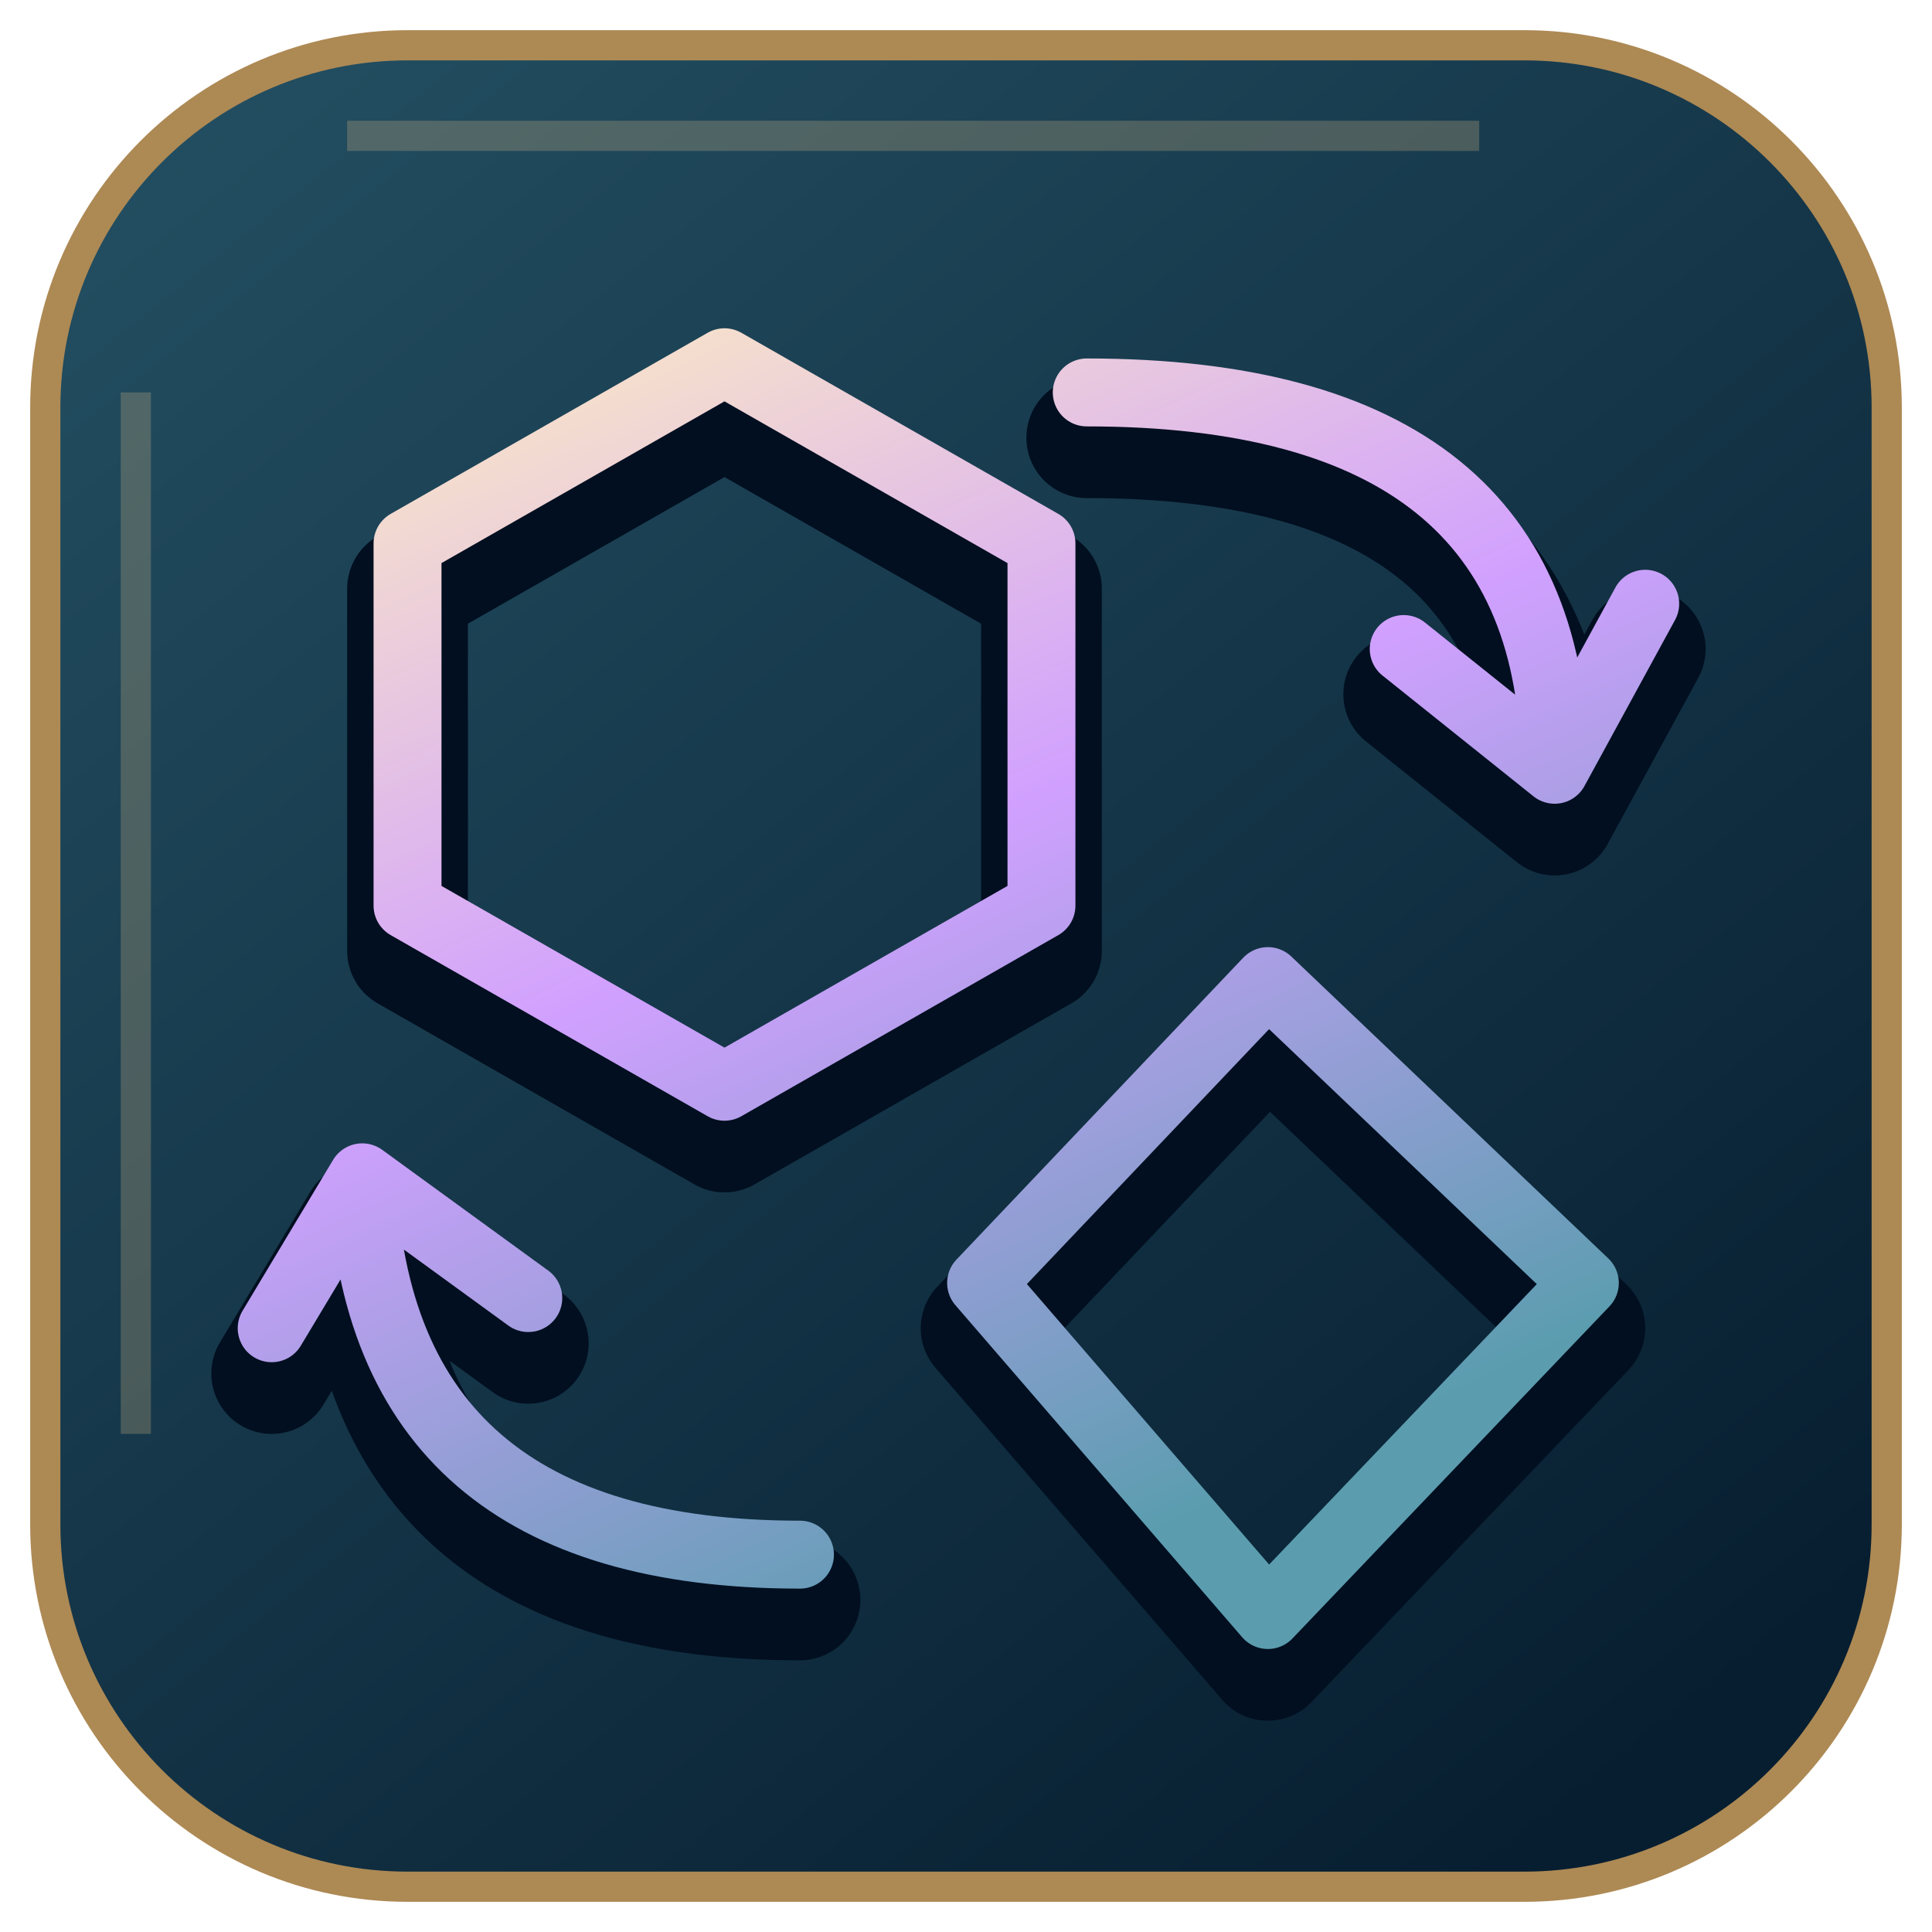
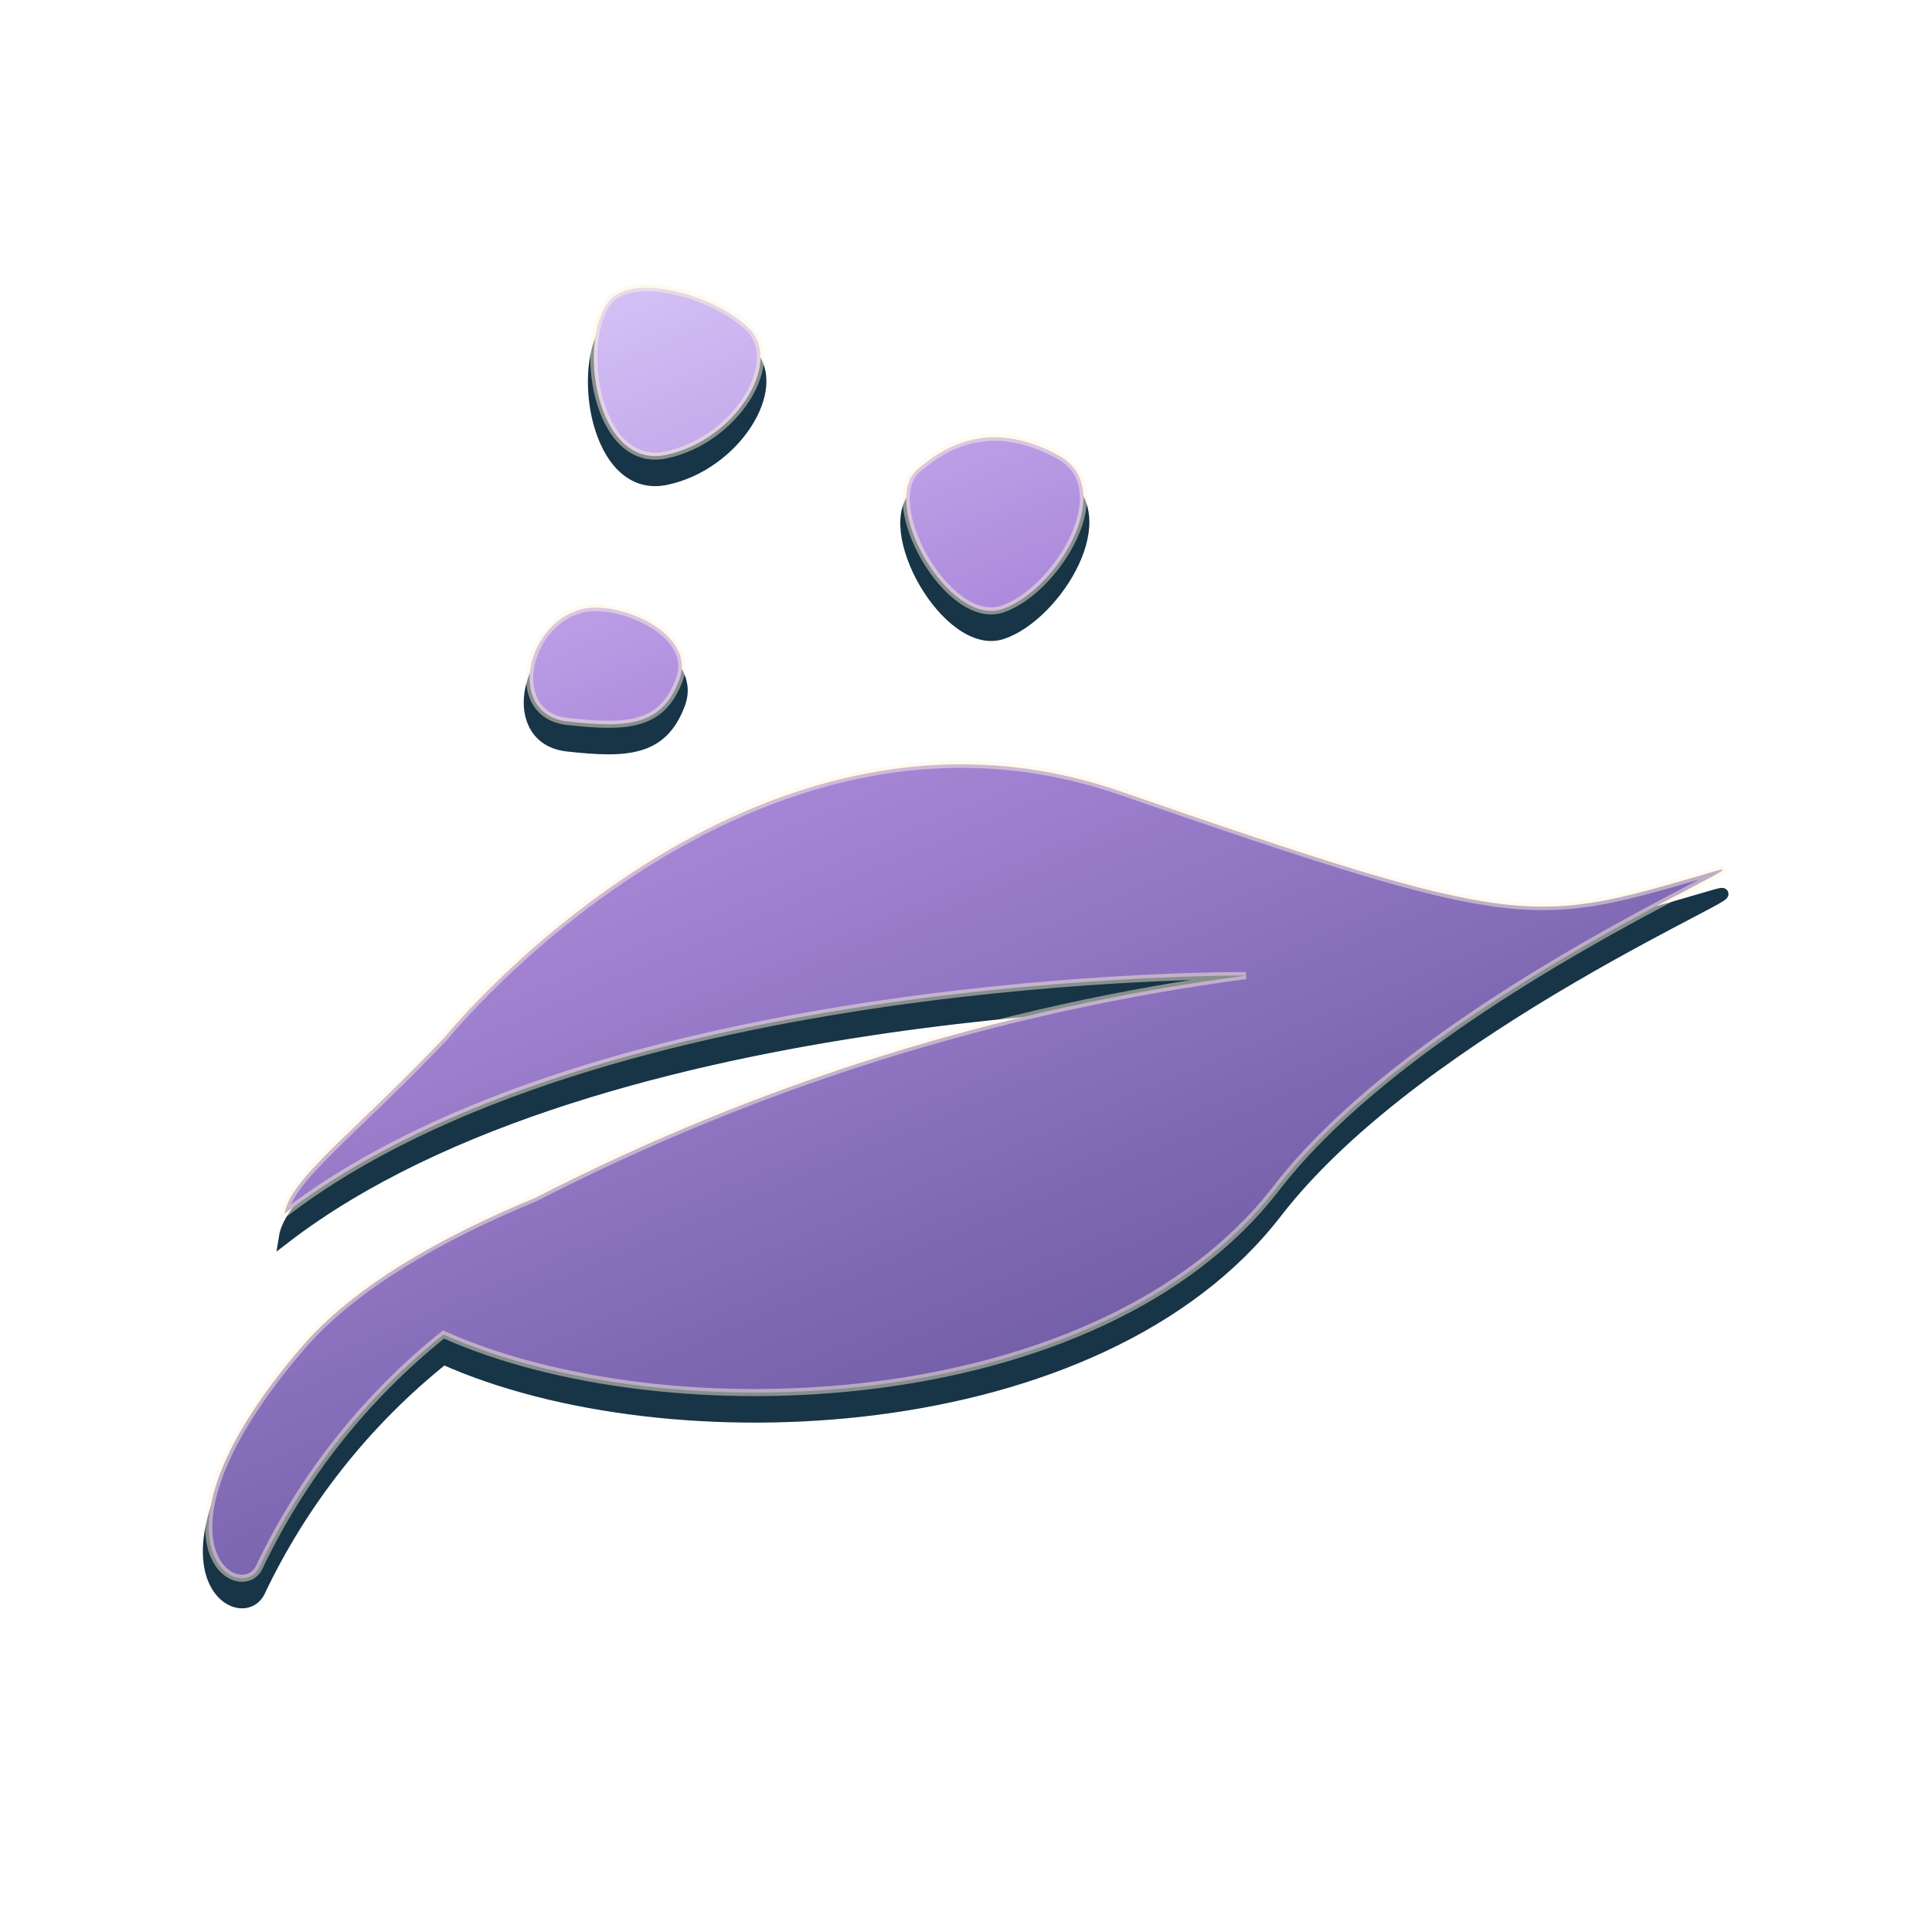
- <svg xmlns="http://www.w3.org/2000/svg" width="128" height="128" viewBox="0 0 128 128">
+ <svg xmlns="http://www.w3.org/2000/svg" width="384" height="384" viewBox="0 0 120 120">
  <defs>
-     <linearGradient id="fond" x2="0.8" y2="1">
-       <stop stop-color="#245063" />
-       <stop offset="1" stop-color="#071e30" />
+     <linearGradient id="bronze" x1="0" y1="0" x2=".25" y2="1">
+       <stop stop-color="#fff0c7" />
+       <stop offset=".3" stop-color="#d8b37c" />
+       <stop offset=".65" stop-color="#9b7449" />
+       <stop offset="1" stop-color="#e1c396" />
    </linearGradient>
-     <linearGradient id="metal" x2="0.5" y2="1">
-       <stop stop-color="#fff0bf" />
-       <stop offset="0.5" stop-color="#d1a0ff" />
-       <stop offset="1" stop-color="#5b9daf" />
+     <linearGradient id="email" x1=".2" y1="0" x2=".75" y2="1">
+       <stop stop-color="#73c9c8" />
+       <stop offset=".36" stop-color="#328b98" />
+       <stop offset="1" stop-color="#184a60" />
    </linearGradient>
+     <linearGradient id="profond" x2=".4" y2="1">
+       <stop stop-color="#32667b" />
+       <stop offset="1" stop-color="#19394f" />
+     </linearGradient>
+     <linearGradient id="ivoire" x2=".4" y2="1">
+       <stop stop-color="#fff9e9" />
+       <stop offset="1" stop-color="#ded4bd" />
+     </linearGradient>
+     <linearGradient id="violet" x2=".5" y2="1">
+       <stop stop-color="#e4d5ff" />
+       <stop offset=".4" stop-color="#ad8cdd" />
+       <stop offset="1" stop-color="#65549b" />
+     </linearGradient>
+     <linearGradient id="argent" x2=".5" y2="1">
+       <stop stop-color="#f3f3ec" />
+       <stop offset=".4" stop-color="#b5c3ce" />
+       <stop offset="1" stop-color="#667991" />
+     </linearGradient>
+     <radialGradient id="ambre" cx=".3" cy=".2" r=".9">
+       <stop stop-color="#fff3ad" />
+       <stop offset=".35" stop-color="#efbc54" />
+       <stop offset=".7" stop-color="#b77728" />
+       <stop offset="1" stop-color="#795021" />
+     </radialGradient>
+     <radialGradient id="verre" cx=".3" cy=".25" r=".85">
+       <stop stop-color="#b9f6ef" />
+       <stop offset=".4" stop-color="#5bd5d9" />
+       <stop offset="1" stop-color="#226e8b" />
+     </radialGradient>
  </defs>
-   <rect x="3" y="3" width="122" height="122" rx="24" fill="url(#fond)" stroke="#ad8954" stroke-width="2" />
-   <path d="M23 9H98M9 26V95" fill="none" stroke="#e5c388" stroke-opacity=".25" stroke-width="2" />
-   <g fill="none" stroke="#010f20" stroke-width="8" stroke-linecap="round" stroke-linejoin="round" transform="translate(0 3)">
-     <path d="M27 36 48 24 69 36v24L48 72 27 60ZM65 85l19-20 21 20-21 22ZM72 26q31 0 31 25m-10-8 10 8 6-11M53 103q-28 0-29-25m-6 10 6-10 11 8" />
+   <g transform="translate(13 12.3164) scale(0.367188)">
+     <path d="M180.478,171.552C150.6,210.309,77.32,213.179,39.615,196.28a112.15,112.15,0,0,0-31.2,39.446c-3.316,6.489-20.893-4.4,7.015-37.127,8.869-10.4,23.655-18.8,39.7-25.429a369.6,369.6,0,0,1,120.212-37.607s-109.117-.821-162.608,40.29c0.933-5.99,11.356-13.306,27.222-30.007,0,0,51.128-63.252,114.162-41.44,68.893,23.838,69.619,22.495,100.641,13.491C265.286,114.84,205.13,139.578,180.478,171.552ZM134.07,73.6c-9.082,2.966-20.907-17.993-14.23-23.717,5.667-4.857,13.193-7.988,23.717-2.372S143.152,70.636,134.07,73.6ZM77.151,47.514c-11.763,2.378-15.026-19.44-9.487-26.088,4.048-4.857,18.012-.98,23.716,4.743S88.914,45.136,77.151,47.514Zm2.372,37.946C76.607,93.4,70.7,93.708,60.549,92.576s-7.26-16.4,2.372-18.973C68.992,71.983,82.438,77.517,79.522,85.461Z" fill="#183447" fill-rule="evenodd" stroke="#183447" stroke-width="2" />
  </g>
-   <g fill="none" stroke="url(#metal)" stroke-width="4.5" stroke-linecap="round" stroke-linejoin="round">
-     <path d="M27 36 48 24 69 36v24L48 72 27 60ZM65 85l19-20 21 20-21 22ZM72 26q31 0 31 25m-10-8 10 8 6-11M53 103q-28 0-29-25m-6 10 6-10 11 8" />
+   <g transform="translate(13 10.8164) scale(0.367188)">
+     <path d="M180.478,171.552C150.6,210.309,77.32,213.179,39.615,196.28a112.15,112.15,0,0,0-31.2,39.446c-3.316,6.489-20.893-4.4,7.015-37.127,8.869-10.4,23.655-18.8,39.7-25.429a369.6,369.6,0,0,1,120.212-37.607s-109.117-.821-162.608,40.29c0.933-5.99,11.356-13.306,27.222-30.007,0,0,51.128-63.252,114.162-41.44,68.893,23.838,69.619,22.495,100.641,13.491C265.286,114.84,205.13,139.578,180.478,171.552ZM134.07,73.6c-9.082,2.966-20.907-17.993-14.23-23.717,5.667-4.857,13.193-7.988,23.717-2.372S143.152,70.636,134.07,73.6ZM77.151,47.514c-11.763,2.378-15.026-19.44-9.487-26.088,4.048-4.857,18.012-.98,23.716,4.743S88.914,45.136,77.151,47.514Zm2.372,37.946C76.607,93.4,70.7,93.708,60.549,92.576s-7.26-16.4,2.372-18.973C68.992,71.983,82.438,77.517,79.522,85.461Z" fill="url(#violet)" fill-rule="evenodd" />
+     <g opacity=".48">
+       <path d="M180.478,171.552C150.6,210.309,77.32,213.179,39.615,196.28a112.15,112.15,0,0,0-31.2,39.446c-3.316,6.489-20.893-4.4,7.015-37.127,8.869-10.4,23.655-18.8,39.7-25.429a369.6,369.6,0,0,1,120.212-37.607s-109.117-.821-162.608,40.29c0.933-5.99,11.356-13.306,27.222-30.007,0,0,51.128-63.252,114.162-41.44,68.893,23.838,69.619,22.495,100.641,13.491C265.286,114.84,205.13,139.578,180.478,171.552ZM134.07,73.6c-9.082,2.966-20.907-17.993-14.23-23.717,5.667-4.857,13.193-7.988,23.717-2.372S143.152,70.636,134.07,73.6ZM77.151,47.514c-11.763,2.378-15.026-19.44-9.487-26.088,4.048-4.857,18.012-.98,23.716,4.743S88.914,45.136,77.151,47.514Zm2.372,37.946C76.607,93.4,70.7,93.708,60.549,92.576s-7.26-16.4,2.372-18.973C68.992,71.983,82.438,77.517,79.522,85.461Z" fill="none" fill-rule="evenodd" stroke="#fff4d9" stroke-width="1.2" />
+     </g>
  </g>
</svg>
